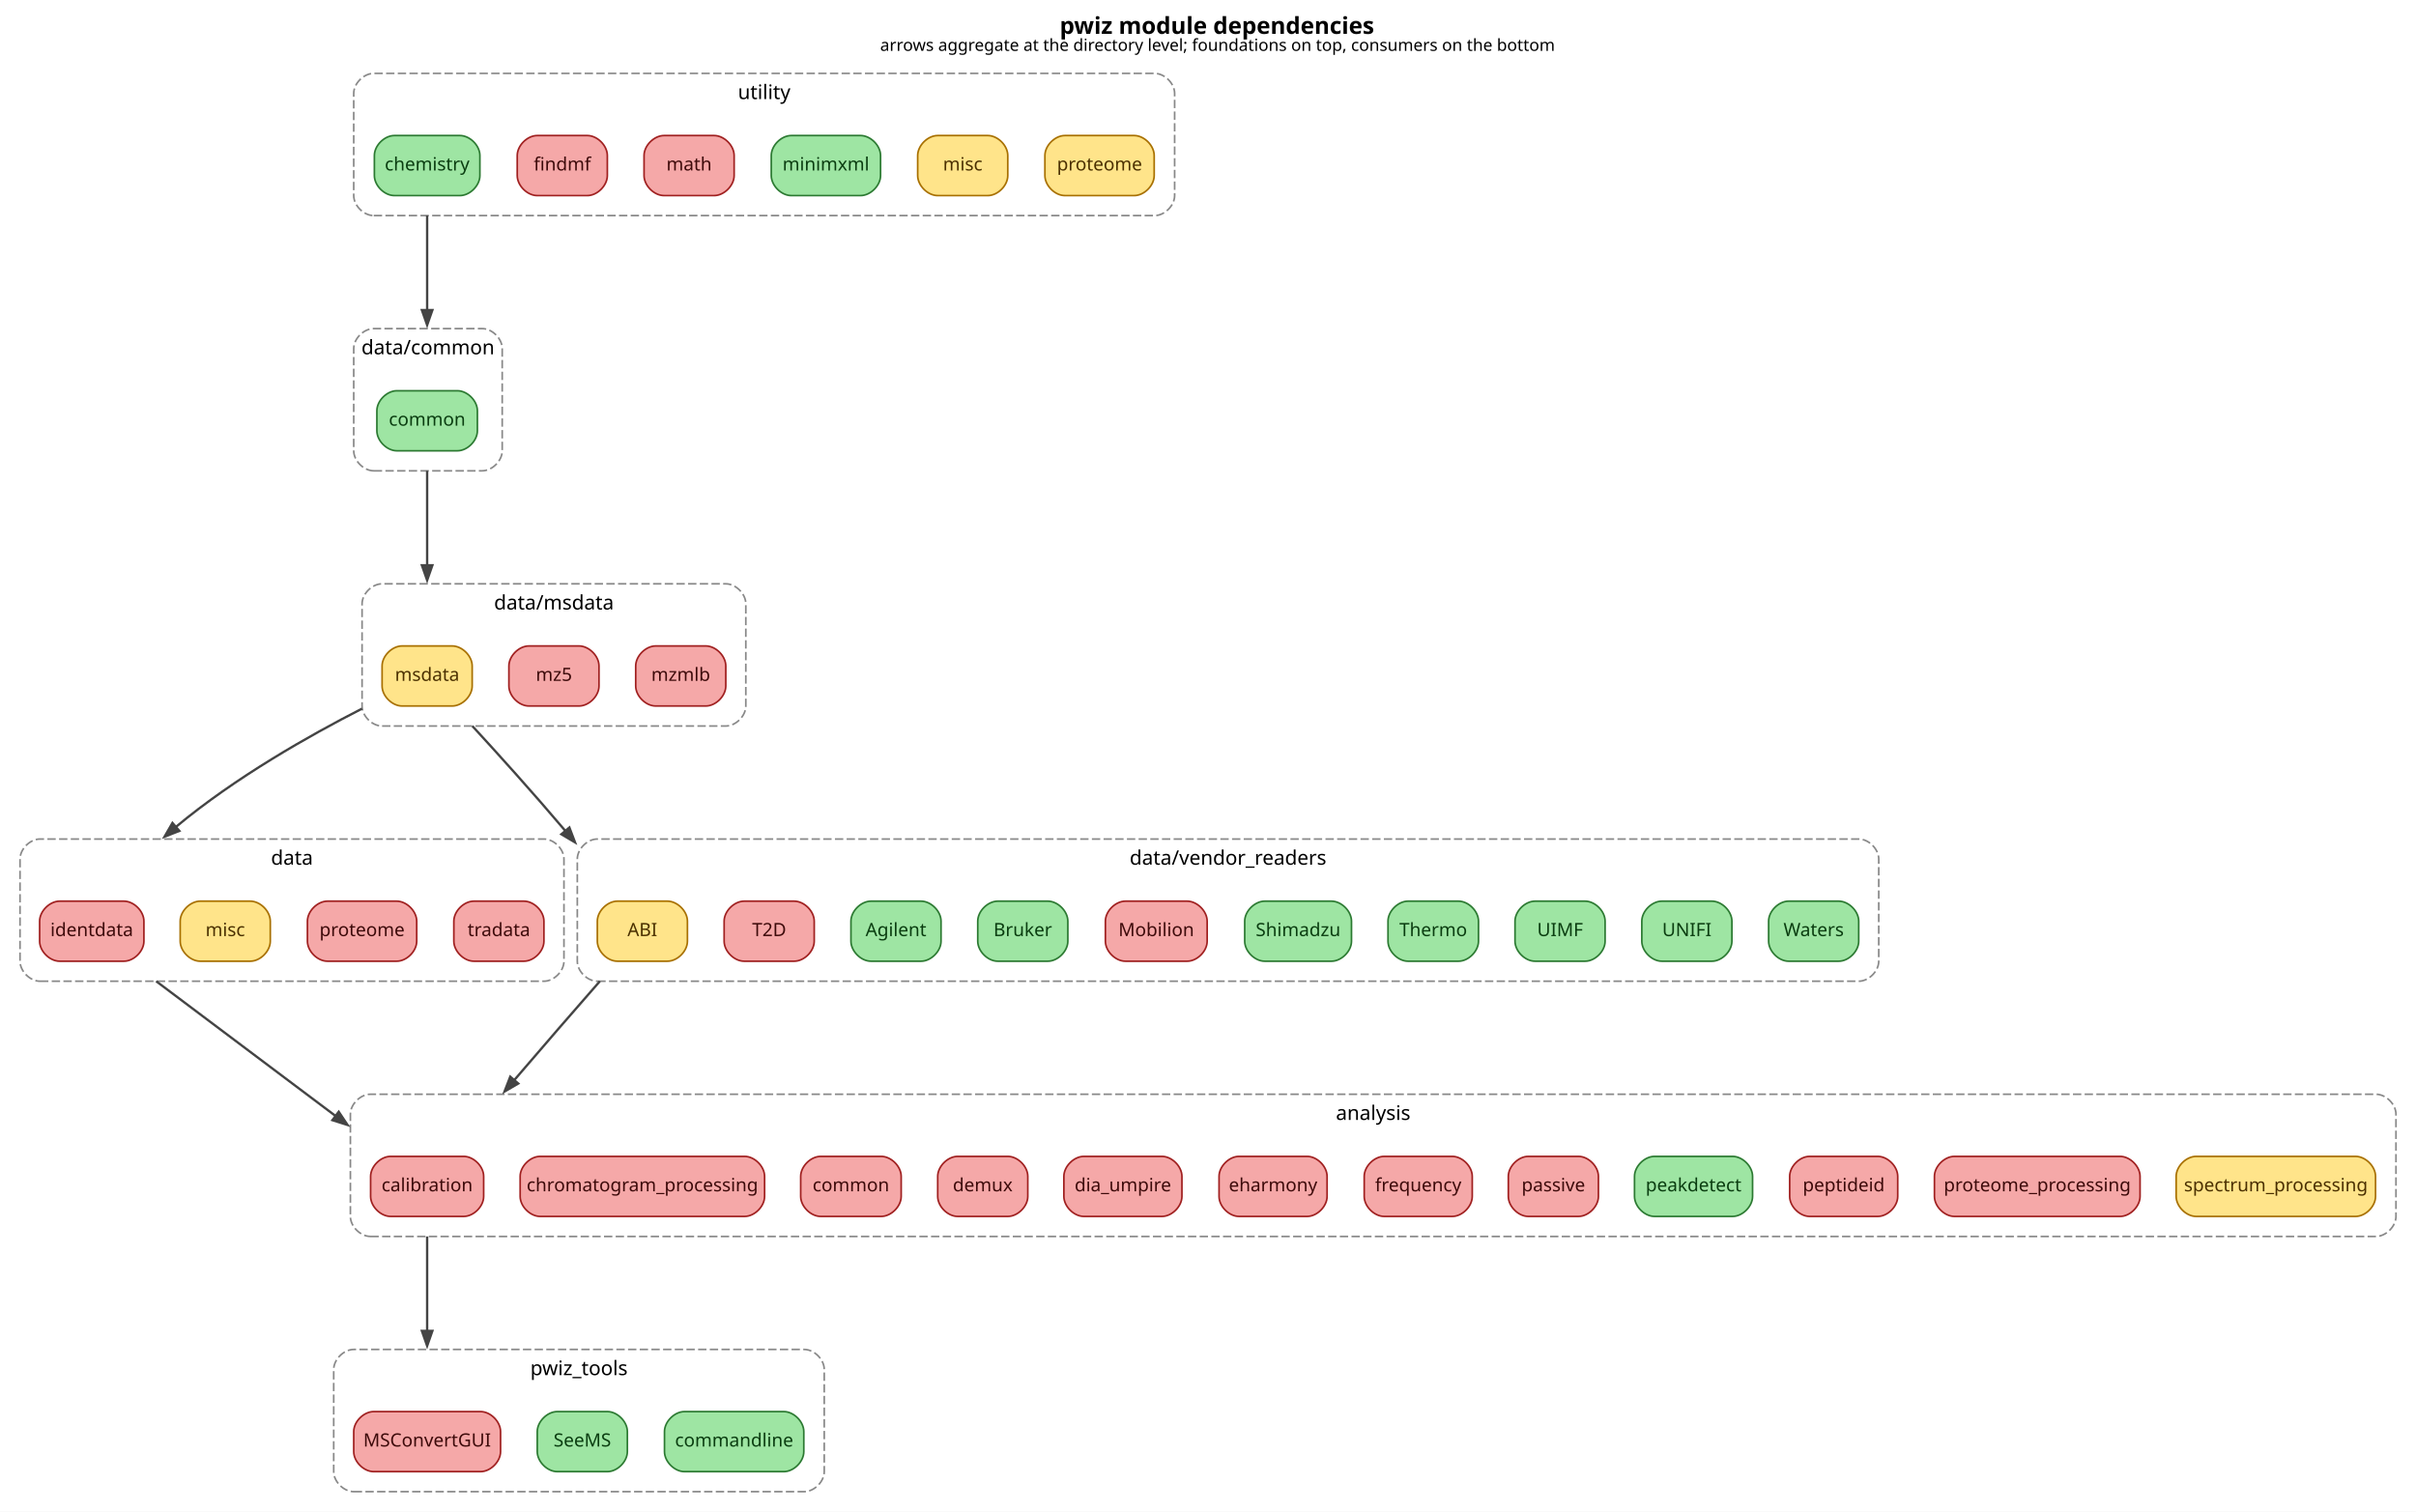
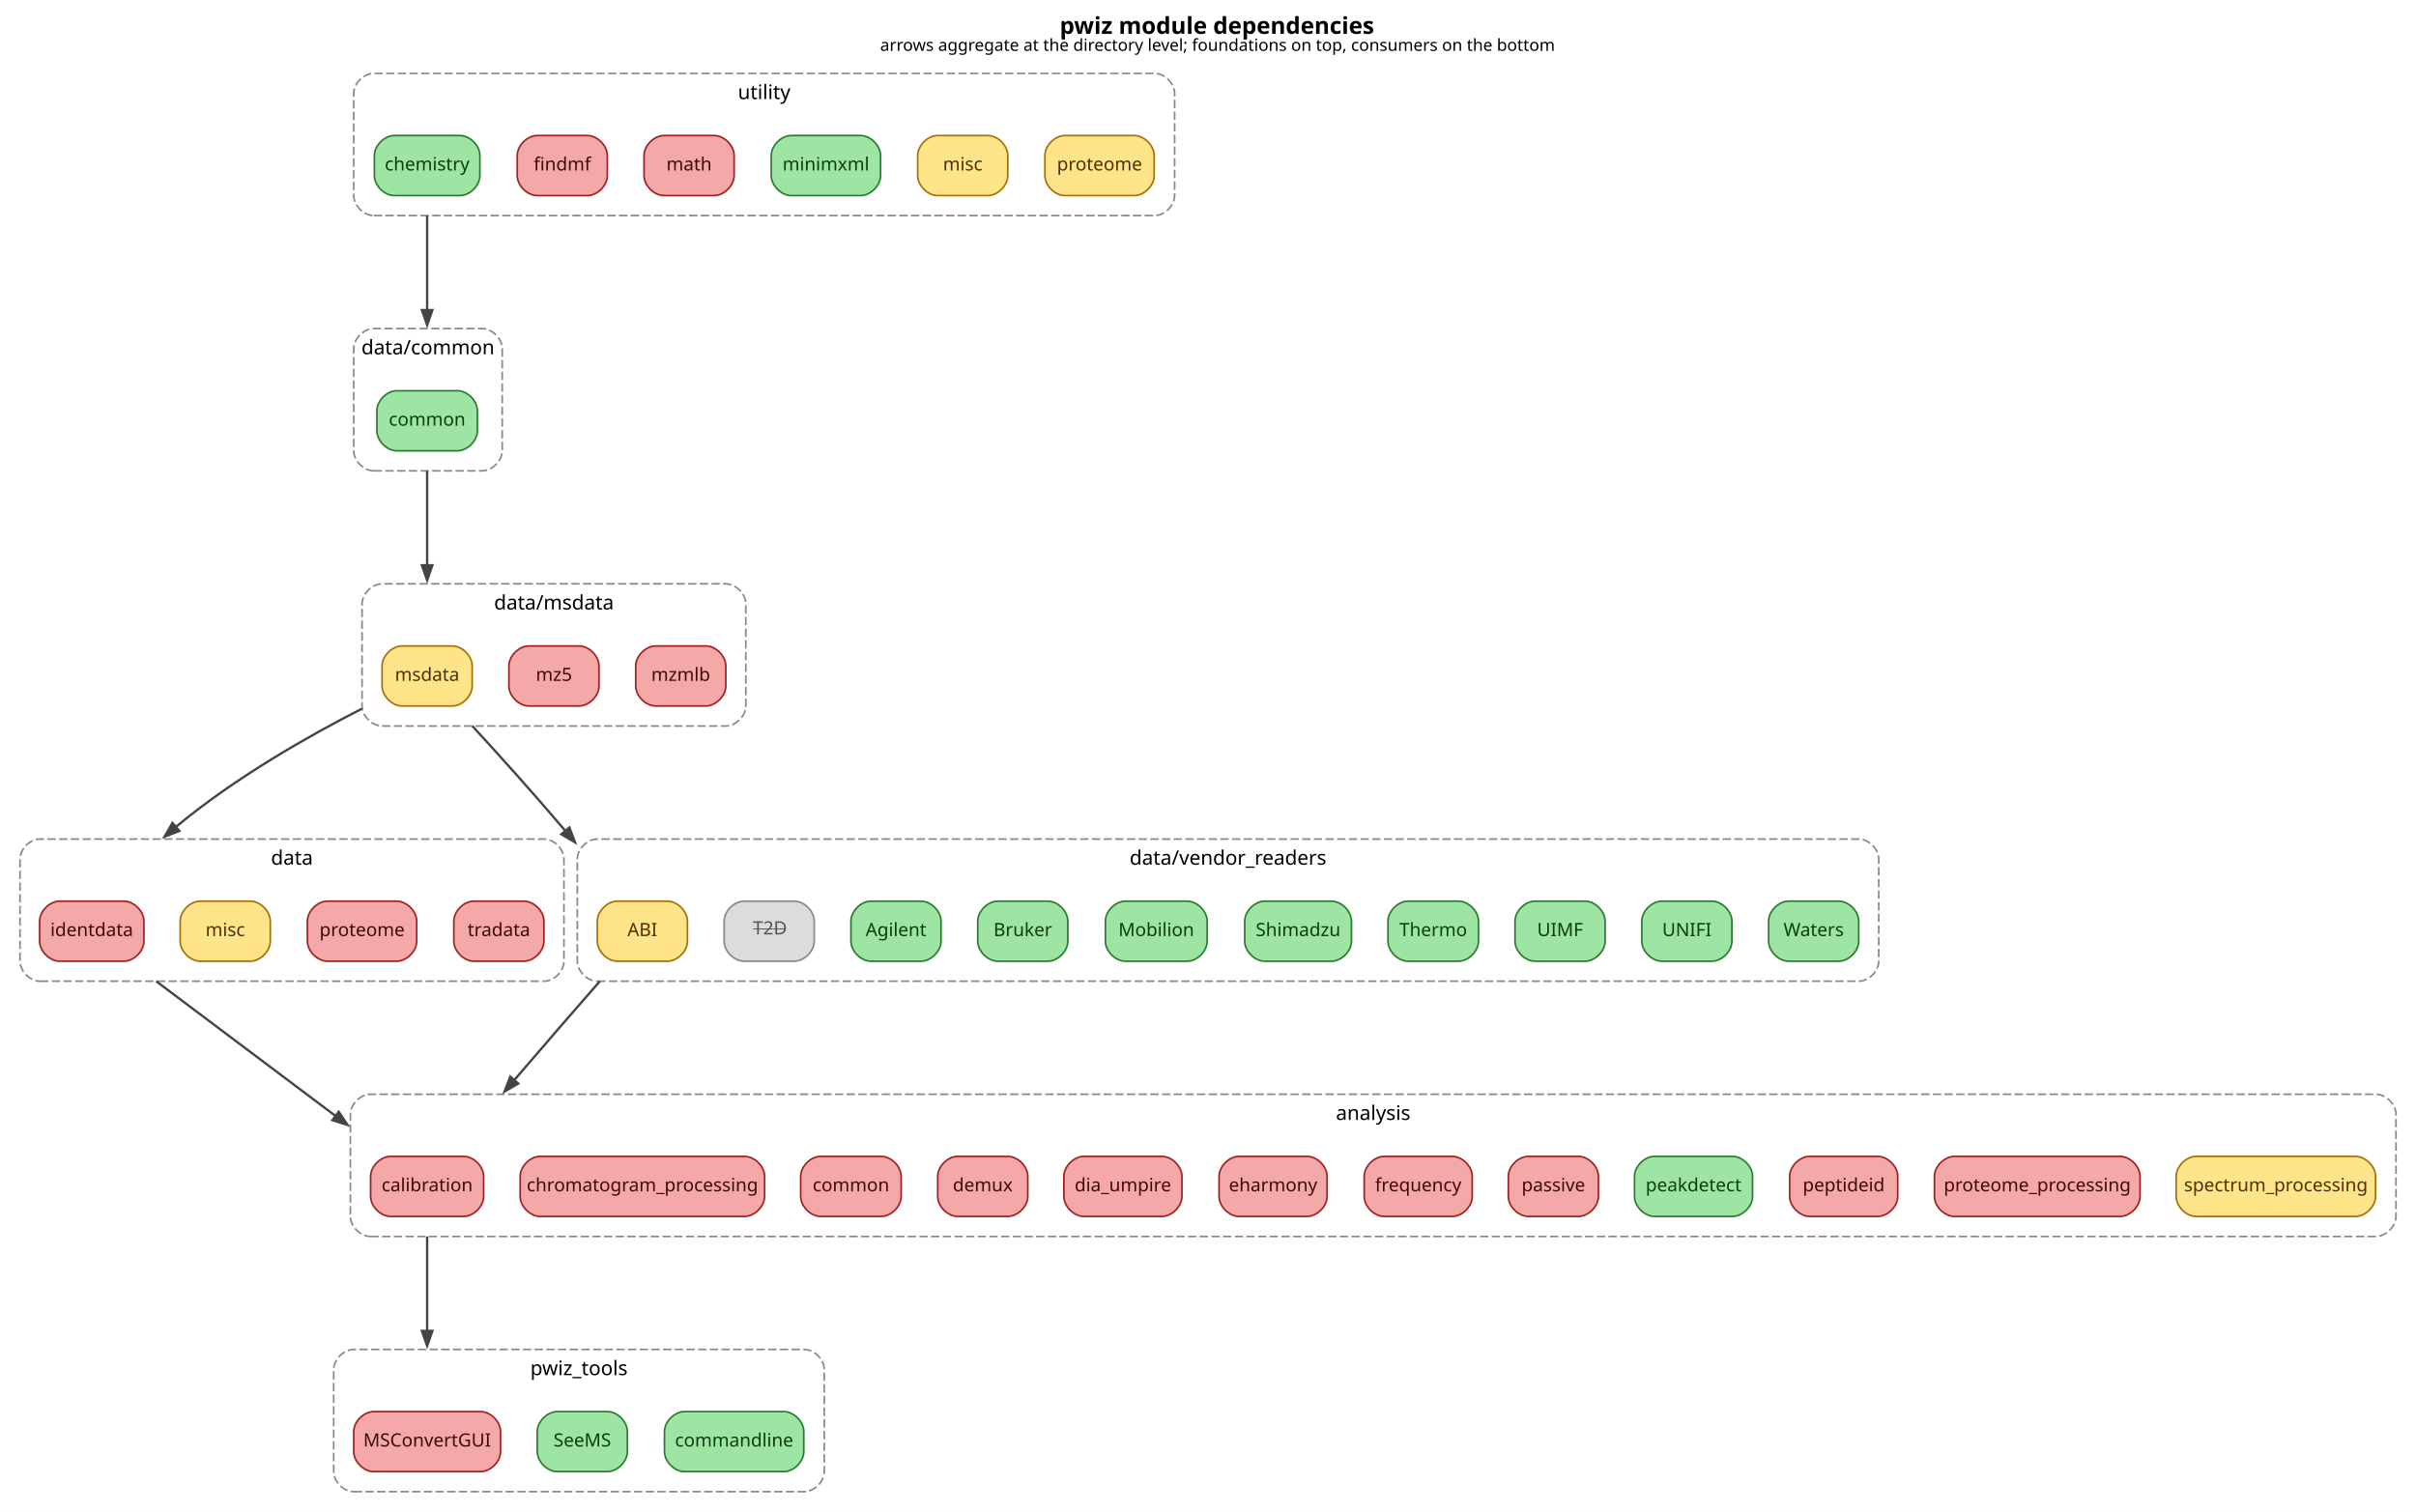
<svg xmlns="http://www.w3.org/2000/svg" width="1448pt" height="906pt" viewBox="0.00 0.00 1448.00 906.00">
  <g id="graph0" class="graph" transform="scale(1 1) rotate(0) translate(4 902.25)">
    <polygon fill="white" stroke="none" points="-4,4 -4,-902.25 1444,-902.25 1444,4 -4,4" />
    <text xml:space="preserve" text-anchor="start" x="631.12" y="-881.95" font-family="Segoe UI" font-weight="bold" font-size="14.00">pwiz module dependencies</text>
    <text xml:space="preserve" text-anchor="start" x="523.5" y="-871.75" font-family="Segoe UI" font-size="10.00">arrows aggregate at the directory level; foundations on top, consumers on the bottom</text>
    <g id="clust1" class="cluster">
      <path fill="none" stroke="#888888" stroke-dasharray="5,2" d="M218,-161C218,-161 1420,-161 1420,-161 1426,-161 1432,-167 1432,-173 1432,-173 1432,-234.25 1432,-234.25 1432,-240.25 1426,-246.25 1420,-246.25 1420,-246.25 218,-246.25 218,-246.25 212,-246.25 206,-240.25 206,-234.25 206,-234.25 206,-173 206,-173 206,-167 212,-161 218,-161" />
      <text xml:space="preserve" text-anchor="middle" x="819" y="-230.85" font-family="Segoe UI" font-size="12.00">analysis</text>
    </g>
    <g id="clust2" class="cluster">
      <path fill="none" stroke="#888888" stroke-dasharray="5,2" d="M20,-314C20,-314 322,-314 322,-314 328,-314 334,-320 334,-326 334,-326 334,-387.25 334,-387.25 334,-393.25 328,-399.25 322,-399.25 322,-399.25 20,-399.25 20,-399.25 14,-399.25 8,-393.25 8,-387.25 8,-387.25 8,-326 8,-326 8,-320 14,-314 20,-314" />
      <text xml:space="preserve" text-anchor="middle" x="171" y="-383.85" font-family="Segoe UI" font-size="12.00">data</text>
    </g>
    <g id="clust3" class="cluster">
      <path fill="none" stroke="#888888" stroke-dasharray="5,2" d="M220,-620C220,-620 285,-620 285,-620 291,-620 297,-626 297,-632 297,-632 297,-693.25 297,-693.25 297,-699.25 291,-705.25 285,-705.25 285,-705.25 220,-705.25 220,-705.25 214,-705.25 208,-699.25 208,-693.25 208,-693.25 208,-632 208,-632 208,-626 214,-620 220,-620" />
      <text xml:space="preserve" text-anchor="middle" x="252.5" y="-689.85" font-family="Segoe UI" font-size="12.00">data/common</text>
    </g>
    <g id="clust4" class="cluster">
      <path fill="none" stroke="#888888" stroke-dasharray="5,2" d="M225,-467C225,-467 431,-467 431,-467 437,-467 443,-473 443,-479 443,-479 443,-540.25 443,-540.25 443,-546.25 437,-552.25 431,-552.25 431,-552.25 225,-552.25 225,-552.25 219,-552.25 213,-546.25 213,-540.25 213,-540.25 213,-479 213,-479 213,-473 219,-467 225,-467" />
      <text xml:space="preserve" text-anchor="middle" x="328" y="-536.85" font-family="Segoe UI" font-size="12.00">data/msdata</text>
    </g>
    <g id="clust5" class="cluster">
      <path fill="none" stroke="#888888" stroke-dasharray="5,2" d="M354,-314C354,-314 1110,-314 1110,-314 1116,-314 1122,-320 1122,-326 1122,-326 1122,-387.25 1122,-387.25 1122,-393.25 1116,-399.25 1110,-399.25 1110,-399.25 354,-399.25 354,-399.25 348,-399.25 342,-393.25 342,-387.25 342,-387.25 342,-326 342,-326 342,-320 348,-314 354,-314" />
      <text xml:space="preserve" text-anchor="middle" x="732" y="-383.85" font-family="Segoe UI" font-size="12.00">data/vendor_readers</text>
    </g>
    <g id="clust6" class="cluster">
      <path fill="none" stroke="#888888" stroke-dasharray="5,2" d="M208,-8C208,-8 478,-8 478,-8 484,-8 490,-14 490,-20 490,-20 490,-81.25 490,-81.25 490,-87.25 484,-93.25 478,-93.25 478,-93.25 208,-93.25 208,-93.25 202,-93.25 196,-87.25 196,-81.25 196,-81.25 196,-20 196,-20 196,-14 202,-8 208,-8" />
      <text xml:space="preserve" text-anchor="middle" x="343" y="-77.85" font-family="Segoe UI" font-size="12.00">pwiz_tools</text>
    </g>
    <g id="clust7" class="cluster">
      <path fill="none" stroke="#888888" stroke-dasharray="5,2" d="M220,-773C220,-773 688,-773 688,-773 694,-773 700,-779 700,-785 700,-785 700,-846.25 700,-846.25 700,-852.25 694,-858.25 688,-858.25 688,-858.25 220,-858.25 220,-858.25 214,-858.25 208,-852.25 208,-846.25 208,-846.25 208,-785 208,-785 208,-779 214,-773 220,-773" />
      <text xml:space="preserve" text-anchor="middle" x="454" y="-842.85" font-family="Segoe UI" font-size="12.00">utility</text>
    </g>
    <g id="node1" class="node">
      <path fill="#f5a8a8" stroke="#a02020" d="M273.88,-209C273.88,-209 230.12,-209 230.12,-209 224.12,-209 218.12,-203 218.12,-197 218.12,-197 218.12,-185 218.12,-185 218.12,-179 224.12,-173 230.12,-173 230.12,-173 273.88,-173 273.88,-173 279.88,-173 285.88,-179 285.88,-185 285.88,-185 285.88,-197 285.88,-197 285.88,-203 279.88,-209 273.88,-209" />
      <text xml:space="preserve" text-anchor="middle" x="252" y="-188.05" font-family="Segoe UI" font-size="11.00" fill="#3d0a0a">calibration</text>
    </g>
    <g id="node31" class="node">
      <path fill="#f5a8a8" stroke="#a02020" d="M284,-56C284,-56 220,-56 220,-56 214,-56 208,-50 208,-44 208,-44 208,-32 208,-32 208,-26 214,-20 220,-20 220,-20 284,-20 284,-20 290,-20 296,-26 296,-32 296,-32 296,-44 296,-44 296,-50 290,-56 284,-56" />
      <text xml:space="preserve" text-anchor="middle" x="252" y="-35.05" font-family="Segoe UI" font-size="11.00" fill="#3d0a0a">MSConvertGUI</text>
    </g>
    <g id="edge7" class="edge">
      <path fill="none" stroke="#444444" stroke-width="1.4" d="M252,-161C252,-144.86 252,-124.06 252,-104.23" />
      <polygon fill="#444444" stroke="#444444" stroke-width="1.4" points="255.15,-104.37 252,-95.37 248.85,-104.37 255.15,-104.37" />
    </g>
    <g id="node2" class="node">
      <path fill="#f5a8a8" stroke="#a02020" d="M442.25,-209C442.25,-209 319.75,-209 319.75,-209 313.75,-209 307.75,-203 307.75,-197 307.75,-197 307.75,-185 307.75,-185 307.75,-179 313.75,-173 319.75,-173 319.75,-173 442.25,-173 442.25,-173 448.25,-173 454.25,-179 454.25,-185 454.25,-185 454.25,-197 454.25,-197 454.25,-203 448.25,-209 442.25,-209" />
      <text xml:space="preserve" text-anchor="middle" x="381" y="-188.05" font-family="Segoe UI" font-size="11.00" fill="#3d0a0a">chromatogram_processing</text>
    </g>
    <g id="node3" class="node">
      <path fill="#f5a8a8" stroke="#a02020" d="M524.12,-209C524.12,-209 487.88,-209 487.88,-209 481.88,-209 475.88,-203 475.88,-197 475.88,-197 475.88,-185 475.88,-185 475.88,-179 481.88,-173 487.88,-173 487.88,-173 524.12,-173 524.12,-173 530.12,-173 536.12,-179 536.12,-185 536.12,-185 536.12,-197 536.12,-197 536.12,-203 530.12,-209 524.12,-209" />
      <text xml:space="preserve" text-anchor="middle" x="506" y="-188.05" font-family="Segoe UI" font-size="11.00" fill="#3d0a0a">common</text>
    </g>
    <g id="node4" class="node">
      <path fill="#f5a8a8" stroke="#a02020" d="M600,-209C600,-209 570,-209 570,-209 564,-209 558,-203 558,-197 558,-197 558,-185 558,-185 558,-179 564,-173 570,-173 570,-173 600,-173 600,-173 606,-173 612,-179 612,-185 612,-185 612,-197 612,-197 612,-203 606,-209 600,-209" />
      <text xml:space="preserve" text-anchor="middle" x="585" y="-188.05" font-family="Segoe UI" font-size="11.00" fill="#3d0a0a">demux</text>
    </g>
    <g id="node5" class="node">
      <path fill="#f5a8a8" stroke="#a02020" d="M692.38,-209C692.38,-209 645.62,-209 645.62,-209 639.62,-209 633.62,-203 633.62,-197 633.62,-197 633.62,-185 633.62,-185 633.62,-179 639.62,-173 645.62,-173 645.62,-173 692.38,-173 692.38,-173 698.38,-173 704.38,-179 704.38,-185 704.38,-185 704.38,-197 704.38,-197 704.38,-203 698.38,-209 692.38,-209" />
      <text xml:space="preserve" text-anchor="middle" x="669" y="-188.05" font-family="Segoe UI" font-size="11.00" fill="#3d0a0a">dia_umpire</text>
    </g>
    <g id="node6" class="node">
      <path fill="#f5a8a8" stroke="#a02020" d="M779.38,-209C779.38,-209 738.62,-209 738.62,-209 732.62,-209 726.62,-203 726.62,-197 726.62,-197 726.62,-185 726.62,-185 726.62,-179 732.62,-173 738.62,-173 738.62,-173 779.38,-173 779.38,-173 785.38,-173 791.38,-179 791.38,-185 791.38,-185 791.38,-197 791.38,-197 791.38,-203 785.38,-209 779.38,-209" />
      <text xml:space="preserve" text-anchor="middle" x="759" y="-188.05" font-family="Segoe UI" font-size="11.00" fill="#3d0a0a">eharmony</text>
    </g>
    <g id="node7" class="node">
      <path fill="#f5a8a8" stroke="#a02020" d="M866.38,-209C866.38,-209 825.62,-209 825.62,-209 819.62,-209 813.62,-203 813.62,-197 813.62,-197 813.62,-185 813.62,-185 813.62,-179 819.62,-173 825.62,-173 825.62,-173 866.38,-173 866.38,-173 872.38,-173 878.38,-179 878.38,-185 878.38,-185 878.38,-197 878.38,-197 878.38,-203 872.38,-209 866.38,-209" />
      <text xml:space="preserve" text-anchor="middle" x="846" y="-188.05" font-family="Segoe UI" font-size="11.00" fill="#3d0a0a">frequency</text>
    </g>
    <g id="node8" class="node">
      <path fill="#f5a8a8" stroke="#a02020" d="M942,-209C942,-209 912,-209 912,-209 906,-209 900,-203 900,-197 900,-197 900,-185 900,-185 900,-179 906,-173 912,-173 912,-173 942,-173 942,-173 948,-173 954,-179 954,-185 954,-185 954,-197 954,-197 954,-203 948,-209 942,-209" />
      <text xml:space="preserve" text-anchor="middle" x="927" y="-188.05" font-family="Segoe UI" font-size="11.00" fill="#3d0a0a">passive</text>
    </g>
    <g id="node9" class="node">
      <path fill="#9ee5a3" stroke="#2c7a32" d="M1034.38,-209C1034.38,-209 987.62,-209 987.62,-209 981.62,-209 975.62,-203 975.62,-197 975.62,-197 975.62,-185 975.62,-185 975.62,-179 981.62,-173 987.62,-173 987.62,-173 1034.38,-173 1034.38,-173 1040.38,-173 1046.38,-179 1046.38,-185 1046.38,-185 1046.38,-197 1046.38,-197 1046.38,-203 1040.38,-209 1034.38,-209" />
      <text xml:space="preserve" text-anchor="middle" x="1011" y="-188.05" font-family="Segoe UI" font-size="11.00" fill="#0a3d10">peakdetect</text>
    </g>
    <g id="node10" class="node">
      <path fill="#f5a8a8" stroke="#a02020" d="M1121.38,-209C1121.38,-209 1080.62,-209 1080.62,-209 1074.62,-209 1068.62,-203 1068.62,-197 1068.62,-197 1068.62,-185 1068.62,-185 1068.62,-179 1074.62,-173 1080.62,-173 1080.62,-173 1121.38,-173 1121.38,-173 1127.38,-173 1133.38,-179 1133.38,-185 1133.38,-185 1133.38,-197 1133.38,-197 1133.38,-203 1127.38,-209 1121.38,-209" />
      <text xml:space="preserve" text-anchor="middle" x="1101" y="-188.05" font-family="Segoe UI" font-size="11.00" fill="#3d0a0a">peptideid</text>
    </g>
    <g id="node11" class="node">
      <path fill="#f5a8a8" stroke="#a02020" d="M1266.62,-209C1266.62,-209 1167.38,-209 1167.38,-209 1161.38,-209 1155.38,-203 1155.38,-197 1155.38,-197 1155.38,-185 1155.38,-185 1155.38,-179 1161.38,-173 1167.38,-173 1167.38,-173 1266.62,-173 1266.62,-173 1272.62,-173 1278.62,-179 1278.62,-185 1278.62,-185 1278.62,-197 1278.62,-197 1278.62,-203 1272.62,-209 1266.62,-209" />
      <text xml:space="preserve" text-anchor="middle" x="1217" y="-188.05" font-family="Segoe UI" font-size="11.00" fill="#3d0a0a">proteome_processing</text>
    </g>
    <g id="node12" class="node">
      <path fill="#ffe48a" stroke="#a87000" d="M1407.75,-209C1407.75,-209 1312.25,-209 1312.25,-209 1306.25,-209 1300.25,-203 1300.25,-197 1300.25,-197 1300.25,-185 1300.25,-185 1300.25,-179 1306.25,-173 1312.25,-173 1312.25,-173 1407.75,-173 1407.75,-173 1413.75,-173 1419.75,-179 1419.75,-185 1419.75,-185 1419.75,-197 1419.75,-197 1419.75,-203 1413.75,-209 1407.75,-209" />
      <text xml:space="preserve" text-anchor="middle" x="1360" y="-188.05" font-family="Segoe UI" font-size="11.00" fill="#4a3000">spectrum_processing</text>
    </g>
    <g id="node13" class="node">
      <path fill="#f5a8a8" stroke="#a02020" d="M70.25,-362C70.25,-362 31.75,-362 31.75,-362 25.75,-362 19.75,-356 19.75,-350 19.75,-350 19.75,-338 19.75,-338 19.75,-332 25.75,-326 31.75,-326 31.75,-326 70.25,-326 70.25,-326 76.25,-326 82.25,-332 82.25,-338 82.25,-338 82.25,-350 82.25,-350 82.25,-356 76.25,-362 70.25,-362" />
      <text xml:space="preserve" text-anchor="middle" x="51" y="-341.05" font-family="Segoe UI" font-size="11.00" fill="#3d0a0a">identdata</text>
    </g>
    <g id="edge1" class="edge">
      <path fill="none" stroke="#444444" stroke-width="1.4" d="M89.6,-314C120.16,-291.05 163.22,-258.7 197.32,-233.07" />
      <polygon fill="#444444" stroke="#444444" stroke-width="1.4" points="199.01,-235.75 204.31,-227.83 195.22,-230.71 199.01,-235.75" />
    </g>
    <g id="node14" class="node">
      <path fill="#ffe48a" stroke="#a87000" d="M146,-362C146,-362 116,-362 116,-362 110,-362 104,-356 104,-350 104,-350 104,-338 104,-338 104,-332 110,-326 116,-326 116,-326 146,-326 146,-326 152,-326 158,-332 158,-338 158,-338 158,-350 158,-350 158,-356 152,-362 146,-362" />
      <text xml:space="preserve" text-anchor="middle" x="131" y="-341.05" font-family="Segoe UI" font-size="11.00" fill="#4a3000">misc</text>
    </g>
    <g id="node15" class="node">
      <path fill="#f5a8a8" stroke="#a02020" d="M233.75,-362C233.75,-362 192.25,-362 192.25,-362 186.25,-362 180.25,-356 180.25,-350 180.25,-350 180.25,-338 180.25,-338 180.25,-332 186.25,-326 192.25,-326 192.25,-326 233.75,-326 233.75,-326 239.75,-326 245.75,-332 245.75,-338 245.75,-338 245.75,-350 245.75,-350 245.75,-356 239.75,-362 233.75,-362" />
      <text xml:space="preserve" text-anchor="middle" x="213" y="-341.05" font-family="Segoe UI" font-size="11.00" fill="#3d0a0a">proteome</text>
    </g>
    <g id="node16" class="node">
      <path fill="#f5a8a8" stroke="#a02020" d="M310,-362C310,-362 280,-362 280,-362 274,-362 268,-356 268,-350 268,-350 268,-338 268,-338 268,-332 274,-326 280,-326 280,-326 310,-326 310,-326 316,-326 322,-332 322,-338 322,-338 322,-350 322,-350 322,-356 316,-362 310,-362" />
      <text xml:space="preserve" text-anchor="middle" x="295" y="-341.05" font-family="Segoe UI" font-size="11.00" fill="#3d0a0a">tradata</text>
    </g>
    <g id="node17" class="node">
      <path fill="#9ee5a3" stroke="#2c7a32" d="M270.12,-668C270.12,-668 233.88,-668 233.88,-668 227.88,-668 221.88,-662 221.88,-656 221.88,-656 221.88,-644 221.88,-644 221.88,-638 227.88,-632 233.88,-632 233.88,-632 270.12,-632 270.12,-632 276.12,-632 282.12,-638 282.12,-644 282.12,-644 282.12,-656 282.12,-656 282.12,-662 276.12,-668 270.12,-668" />
      <text xml:space="preserve" text-anchor="middle" x="252" y="-647.05" font-family="Segoe UI" font-size="11.00" fill="#0a3d10">common</text>
    </g>
    <g id="node18" class="node">
      <path fill="#ffe48a" stroke="#a87000" d="M267,-515C267,-515 237,-515 237,-515 231,-515 225,-509 225,-503 225,-503 225,-491 225,-491 225,-485 231,-479 237,-479 237,-479 267,-479 267,-479 273,-479 279,-485 279,-491 279,-491 279,-503 279,-503 279,-509 273,-515 267,-515" />
      <text xml:space="preserve" text-anchor="middle" x="252" y="-494.05" font-family="Segoe UI" font-size="11.00" fill="#4a3000">msdata</text>
    </g>
    <g id="edge5" class="edge">
      <path fill="none" stroke="#444444" stroke-width="1.4" d="M252,-620C252,-603.86 252,-583.06 252,-563.23" />
      <polygon fill="#444444" stroke="#444444" stroke-width="1.4" points="255.15,-563.37 252,-554.37 248.85,-563.37 255.15,-563.37" />
    </g>
    <g id="edge3" class="edge">
      <path fill="none" stroke="#444444" stroke-width="1.4" d="M213,-477.42C181.6,-461.39 136.99,-436.18 101.41,-406.5" />
      <polygon fill="#444444" stroke="#444444" stroke-width="1.4" points="103.48,-404.13 94.6,-400.63 99.36,-408.9 103.48,-404.13" />
    </g>
    <g id="node21" class="node">
      <path fill="#ffe48a" stroke="#a87000" d="M396,-362C396,-362 366,-362 366,-362 360,-362 354,-356 354,-350 354,-350 354,-338 354,-338 354,-332 360,-326 366,-326 366,-326 396,-326 396,-326 402,-326 408,-332 408,-338 408,-338 408,-350 408,-350 408,-356 402,-362 396,-362" />
      <text xml:space="preserve" text-anchor="middle" x="381" y="-341.05" font-family="Segoe UI" font-size="11.00" fill="#4a3000">ABI</text>
    </g>
    <g id="edge6" class="edge">
      <path fill="none" stroke="#444444" stroke-width="1.4" d="M279.09,-467C294.8,-449.94 315.23,-427.28 335.07,-403.87" />
      <polygon fill="#444444" stroke="#444444" stroke-width="1.4" points="337.26,-406.16 340.64,-397.25 332.44,-402.11 337.26,-406.16" />
    </g>
    <g id="node19" class="node">
      <path fill="#f5a8a8" stroke="#a02020" d="M343,-515C343,-515 313,-515 313,-515 307,-515 301,-509 301,-503 301,-503 301,-491 301,-491 301,-485 307,-479 313,-479 313,-479 343,-479 343,-479 349,-479 355,-485 355,-491 355,-491 355,-503 355,-503 355,-509 349,-515 343,-515" />
      <text xml:space="preserve" text-anchor="middle" x="328" y="-494.05" font-family="Segoe UI" font-size="11.00" fill="#3d0a0a">mz5</text>
    </g>
    <g id="node20" class="node">
      <path fill="#f5a8a8" stroke="#a02020" d="M419,-515C419,-515 389,-515 389,-515 383,-515 377,-509 377,-503 377,-503 377,-491 377,-491 377,-485 383,-479 389,-479 389,-479 419,-479 419,-479 425,-479 431,-485 431,-491 431,-491 431,-503 431,-503 431,-509 425,-515 419,-515" />
      <text xml:space="preserve" text-anchor="middle" x="404" y="-494.05" font-family="Segoe UI" font-size="11.00" fill="#3d0a0a">mzmlb</text>
    </g>
    <g id="edge2" class="edge">
      <path fill="none" stroke="#444444" stroke-width="1.4" d="M355.52,-314C340.78,-297.14 321.7,-275.2 304.07,-254.55" />
      <polygon fill="#444444" stroke="#444444" stroke-width="1.4" points="306.61,-252.67 298.37,-247.86 301.81,-256.76 306.61,-252.67" />
    </g>
    <g id="node22" class="node">
-       <path fill="#f5a8a8" stroke="#a02020" d="M472,-362C472,-362 442,-362 442,-362 436,-362 430,-356 430,-350 430,-350 430,-338 430,-338 430,-332 436,-326 442,-326 442,-326 472,-326 472,-326 478,-326 484,-332 484,-338 484,-338 484,-350 484,-350 484,-356 478,-362 472,-362" />
-       <text xml:space="preserve" text-anchor="middle" x="457" y="-341.05" font-family="Segoe UI" font-size="11.00" fill="#3d0a0a">T2D</text>
+       <path fill="#dcdcdc" stroke="#888888" d="M472,-362C472,-362 442,-362 442,-362 436,-362 430,-356 430,-350 430,-350 430,-338 430,-338 430,-332 436,-326 442,-326 442,-326 472,-326 472,-326 478,-326 484,-332 484,-338 484,-338 484,-350 484,-350 484,-356 478,-362 472,-362" />
+       <text xml:space="preserve" text-anchor="start" x="447.25" y="-342.05" font-family="Segoe UI" text-decoration="line-through" font-size="11.00" fill="#555555">T2D</text>
    </g>
    <g id="node23" class="node">
      <path fill="#9ee5a3" stroke="#2c7a32" d="M548,-362C548,-362 518,-362 518,-362 512,-362 506,-356 506,-350 506,-350 506,-338 506,-338 506,-332 512,-326 518,-326 518,-326 548,-326 548,-326 554,-326 560,-332 560,-338 560,-338 560,-350 560,-350 560,-356 554,-362 548,-362" />
      <text xml:space="preserve" text-anchor="middle" x="533" y="-341.05" font-family="Segoe UI" font-size="11.00" fill="#0a3d10">Agilent</text>
    </g>
    <g id="node24" class="node">
      <path fill="#9ee5a3" stroke="#2c7a32" d="M624,-362C624,-362 594,-362 594,-362 588,-362 582,-356 582,-350 582,-350 582,-338 582,-338 582,-332 588,-326 594,-326 594,-326 624,-326 624,-326 630,-326 636,-332 636,-338 636,-338 636,-350 636,-350 636,-356 630,-362 624,-362" />
      <text xml:space="preserve" text-anchor="middle" x="609" y="-341.05" font-family="Segoe UI" font-size="11.00" fill="#0a3d10">Bruker</text>
    </g>
    <g id="node25" class="node">
-       <path fill="#f5a8a8" stroke="#a02020" d="M707.5,-362C707.5,-362 670.5,-362 670.5,-362 664.5,-362 658.5,-356 658.5,-350 658.5,-350 658.5,-338 658.5,-338 658.5,-332 664.5,-326 670.5,-326 670.5,-326 707.5,-326 707.5,-326 713.5,-326 719.5,-332 719.5,-338 719.5,-338 719.5,-350 719.5,-350 719.5,-356 713.5,-362 707.5,-362" />
-       <text xml:space="preserve" text-anchor="middle" x="689" y="-341.05" font-family="Segoe UI" font-size="11.00" fill="#3d0a0a">Mobilion</text>
+       <path fill="#9ee5a3" stroke="#2c7a32" d="M707.5,-362C707.5,-362 670.5,-362 670.5,-362 664.5,-362 658.5,-356 658.5,-350 658.5,-350 658.5,-338 658.5,-338 658.5,-332 664.5,-326 670.5,-326 670.5,-326 707.5,-326 707.5,-326 713.5,-326 719.5,-332 719.5,-338 719.5,-338 719.5,-350 719.5,-350 719.5,-356 713.5,-362 707.5,-362" />
+       <text xml:space="preserve" text-anchor="middle" x="689" y="-341.05" font-family="Segoe UI" font-size="11.00" fill="#0a3d10">Mobilion</text>
    </g>
    <g id="node26" class="node">
      <path fill="#9ee5a3" stroke="#2c7a32" d="M794,-362C794,-362 754,-362 754,-362 748,-362 742,-356 742,-350 742,-350 742,-338 742,-338 742,-332 748,-326 754,-326 754,-326 794,-326 794,-326 800,-326 806,-332 806,-338 806,-338 806,-350 806,-350 806,-356 800,-362 794,-362" />
      <text xml:space="preserve" text-anchor="middle" x="774" y="-341.05" font-family="Segoe UI" font-size="11.00" fill="#0a3d10">Shimadzu</text>
    </g>
    <g id="node27" class="node">
      <path fill="#9ee5a3" stroke="#2c7a32" d="M870.12,-362C870.12,-362 839.88,-362 839.88,-362 833.88,-362 827.88,-356 827.88,-350 827.88,-350 827.88,-338 827.88,-338 827.88,-332 833.88,-326 839.88,-326 839.88,-326 870.12,-326 870.12,-326 876.12,-326 882.12,-332 882.12,-338 882.12,-338 882.12,-350 882.12,-350 882.12,-356 876.12,-362 870.12,-362" />
      <text xml:space="preserve" text-anchor="middle" x="855" y="-341.05" font-family="Segoe UI" font-size="11.00" fill="#0a3d10">Thermo</text>
    </g>
    <g id="node28" class="node">
      <path fill="#9ee5a3" stroke="#2c7a32" d="M946,-362C946,-362 916,-362 916,-362 910,-362 904,-356 904,-350 904,-350 904,-338 904,-338 904,-332 910,-326 916,-326 916,-326 946,-326 946,-326 952,-326 958,-332 958,-338 958,-338 958,-350 958,-350 958,-356 952,-362 946,-362" />
      <text xml:space="preserve" text-anchor="middle" x="931" y="-341.05" font-family="Segoe UI" font-size="11.00" fill="#0a3d10">UIMF</text>
    </g>
    <g id="node29" class="node">
      <path fill="#9ee5a3" stroke="#2c7a32" d="M1022,-362C1022,-362 992,-362 992,-362 986,-362 980,-356 980,-350 980,-350 980,-338 980,-338 980,-332 986,-326 992,-326 992,-326 1022,-326 1022,-326 1028,-326 1034,-332 1034,-338 1034,-338 1034,-350 1034,-350 1034,-356 1028,-362 1022,-362" />
      <text xml:space="preserve" text-anchor="middle" x="1007" y="-341.05" font-family="Segoe UI" font-size="11.00" fill="#0a3d10">UNIFI</text>
    </g>
    <g id="node30" class="node">
      <path fill="#9ee5a3" stroke="#2c7a32" d="M1098,-362C1098,-362 1068,-362 1068,-362 1062,-362 1056,-356 1056,-350 1056,-350 1056,-338 1056,-338 1056,-332 1062,-326 1068,-326 1068,-326 1098,-326 1098,-326 1104,-326 1110,-332 1110,-338 1110,-338 1110,-350 1110,-350 1110,-356 1104,-362 1098,-362" />
      <text xml:space="preserve" text-anchor="middle" x="1083" y="-341.05" font-family="Segoe UI" font-size="11.00" fill="#0a3d10">Waters</text>
    </g>
    <g id="node32" class="node">
      <path fill="#9ee5a3" stroke="#2c7a32" d="M360,-56C360,-56 330,-56 330,-56 324,-56 318,-50 318,-44 318,-44 318,-32 318,-32 318,-26 324,-20 330,-20 330,-20 360,-20 360,-20 366,-20 372,-26 372,-32 372,-32 372,-44 372,-44 372,-50 366,-56 360,-56" />
      <text xml:space="preserve" text-anchor="middle" x="345" y="-35.05" font-family="Segoe UI" font-size="11.00" fill="#0a3d10">SeeMS</text>
    </g>
    <g id="node33" class="node">
      <path fill="#9ee5a3" stroke="#2c7a32" d="M465.75,-56C465.75,-56 406.25,-56 406.25,-56 400.25,-56 394.25,-50 394.25,-44 394.25,-44 394.25,-32 394.25,-32 394.25,-26 400.25,-20 406.25,-20 406.25,-20 465.75,-20 465.75,-20 471.75,-20 477.75,-26 477.75,-32 477.75,-32 477.75,-44 477.75,-44 477.75,-50 471.75,-56 465.75,-56" />
      <text xml:space="preserve" text-anchor="middle" x="436" y="-35.05" font-family="Segoe UI" font-size="11.00" fill="#0a3d10">commandline</text>
    </g>
    <g id="node34" class="node">
      <path fill="#9ee5a3" stroke="#2c7a32" d="M271.62,-821C271.62,-821 232.38,-821 232.38,-821 226.38,-821 220.38,-815 220.38,-809 220.38,-809 220.38,-797 220.38,-797 220.38,-791 226.38,-785 232.38,-785 232.38,-785 271.62,-785 271.62,-785 277.62,-785 283.62,-791 283.62,-797 283.62,-797 283.62,-809 283.62,-809 283.62,-815 277.62,-821 271.62,-821" />
      <text xml:space="preserve" text-anchor="middle" x="252" y="-800.05" font-family="Segoe UI" font-size="11.00" fill="#0a3d10">chemistry</text>
    </g>
    <g id="edge4" class="edge">
      <path fill="none" stroke="#444444" stroke-width="1.4" d="M252,-773C252,-756.86 252,-736.06 252,-716.23" />
      <polygon fill="#444444" stroke="#444444" stroke-width="1.4" points="255.15,-716.37 252,-707.37 248.85,-716.37 255.15,-716.37" />
    </g>
    <g id="node35" class="node">
      <path fill="#f5a8a8" stroke="#a02020" d="M348,-821C348,-821 318,-821 318,-821 312,-821 306,-815 306,-809 306,-809 306,-797 306,-797 306,-791 312,-785 318,-785 318,-785 348,-785 348,-785 354,-785 360,-791 360,-797 360,-797 360,-809 360,-809 360,-815 354,-821 348,-821" />
      <text xml:space="preserve" text-anchor="middle" x="333" y="-800.05" font-family="Segoe UI" font-size="11.00" fill="#3d0a0a">findmf</text>
    </g>
    <g id="node36" class="node">
      <path fill="#f5a8a8" stroke="#a02020" d="M424,-821C424,-821 394,-821 394,-821 388,-821 382,-815 382,-809 382,-809 382,-797 382,-797 382,-791 388,-785 394,-785 394,-785 424,-785 424,-785 430,-785 436,-791 436,-797 436,-797 436,-809 436,-809 436,-815 430,-821 424,-821" />
      <text xml:space="preserve" text-anchor="middle" x="409" y="-800.05" font-family="Segoe UI" font-size="11.00" fill="#3d0a0a">math</text>
    </g>
    <g id="node37" class="node">
      <path fill="#9ee5a3" stroke="#2c7a32" d="M511.75,-821C511.75,-821 470.25,-821 470.25,-821 464.25,-821 458.25,-815 458.25,-809 458.25,-809 458.25,-797 458.25,-797 458.25,-791 464.25,-785 470.25,-785 470.25,-785 511.75,-785 511.75,-785 517.75,-785 523.75,-791 523.75,-797 523.75,-797 523.75,-809 523.75,-809 523.75,-815 517.75,-821 511.75,-821" />
      <text xml:space="preserve" text-anchor="middle" x="491" y="-800.05" font-family="Segoe UI" font-size="11.00" fill="#0a3d10">minimxml</text>
    </g>
    <g id="node38" class="node">
      <path fill="#ffe48a" stroke="#a87000" d="M588,-821C588,-821 558,-821 558,-821 552,-821 546,-815 546,-809 546,-809 546,-797 546,-797 546,-791 552,-785 558,-785 558,-785 588,-785 588,-785 594,-785 600,-791 600,-797 600,-797 600,-809 600,-809 600,-815 594,-821 588,-821" />
      <text xml:space="preserve" text-anchor="middle" x="573" y="-800.05" font-family="Segoe UI" font-size="11.00" fill="#4a3000">misc</text>
    </g>
    <g id="node39" class="node">
      <path fill="#ffe48a" stroke="#a87000" d="M675.75,-821C675.75,-821 634.25,-821 634.25,-821 628.25,-821 622.25,-815 622.25,-809 622.25,-809 622.25,-797 622.25,-797 622.25,-791 628.25,-785 634.25,-785 634.25,-785 675.75,-785 675.75,-785 681.75,-785 687.75,-791 687.75,-797 687.75,-797 687.75,-809 687.75,-809 687.75,-815 681.75,-821 675.75,-821" />
      <text xml:space="preserve" text-anchor="middle" x="655" y="-800.05" font-family="Segoe UI" font-size="11.00" fill="#4a3000">proteome</text>
    </g>
  </g>
</svg>
